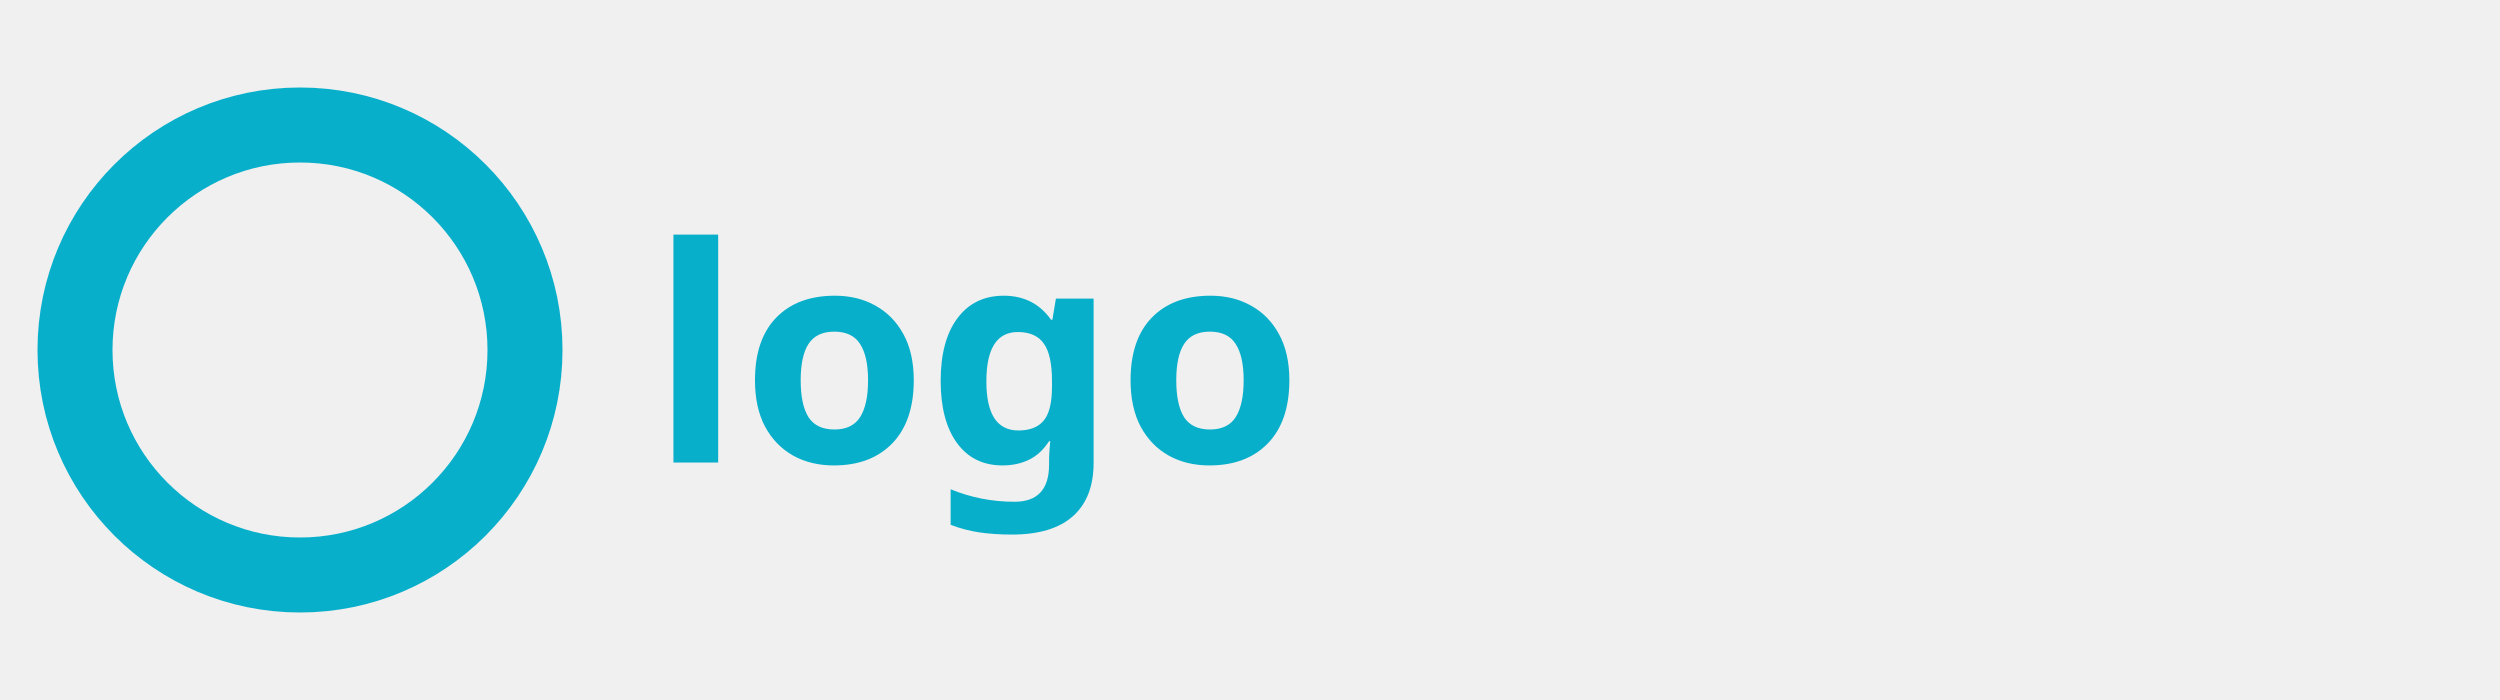
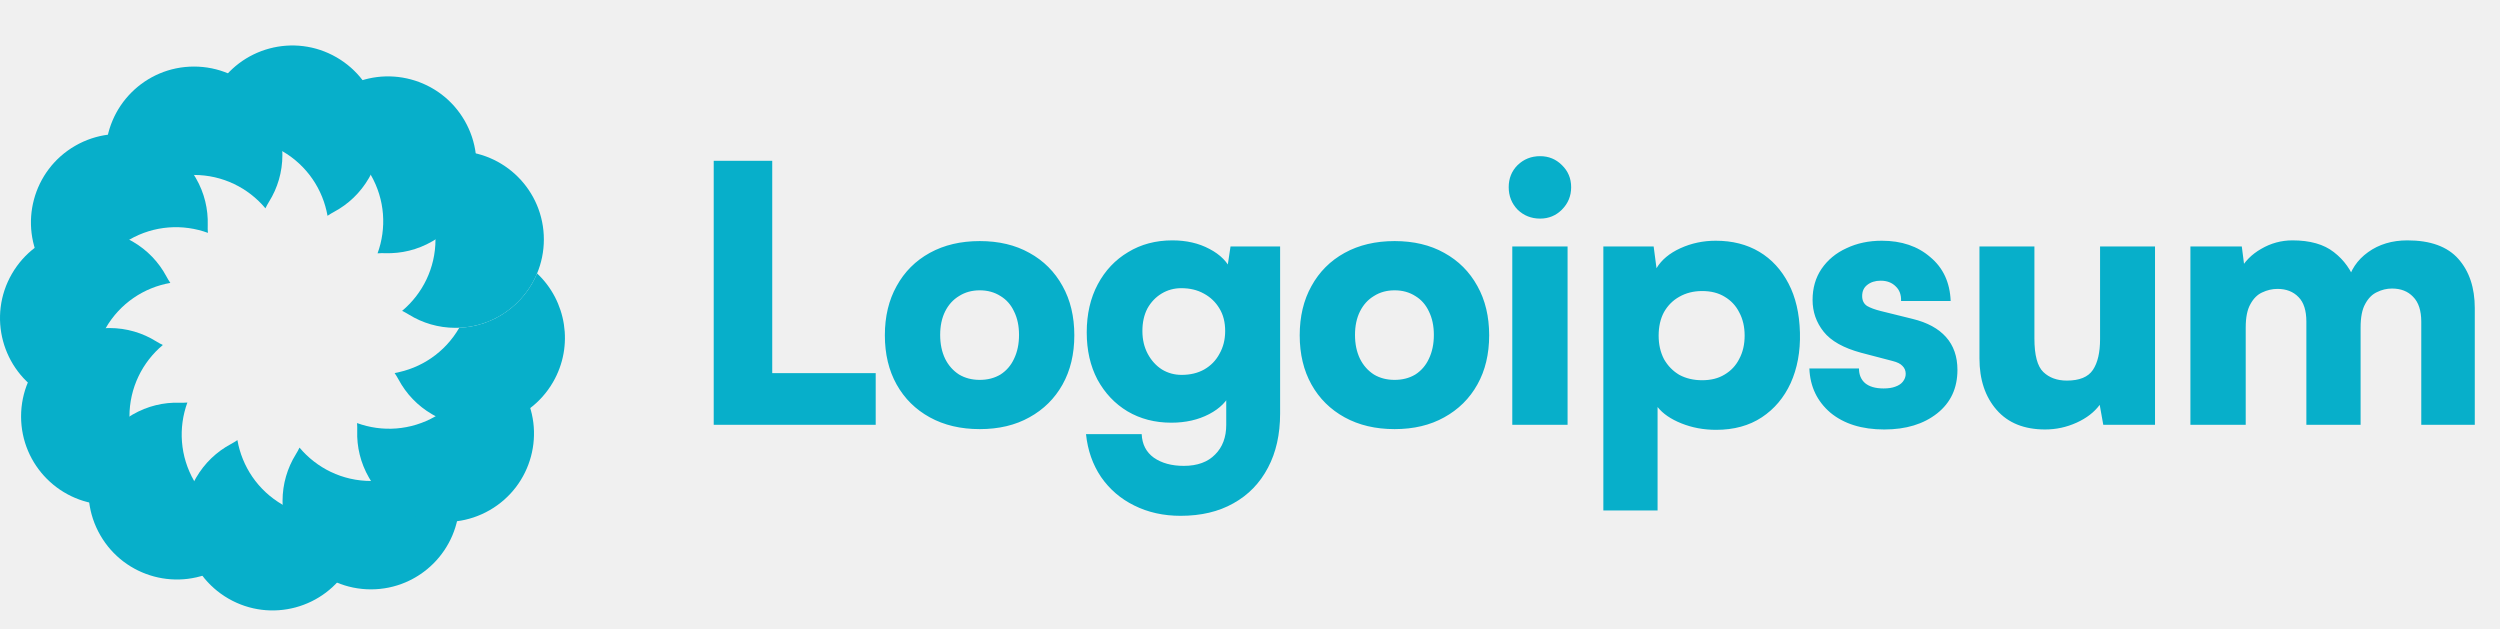
- <svg xmlns="http://www.w3.org/2000/svg" width="200" height="56" viewBox="0 0 200 56">
-   <circle cx="24" cy="28" r="18" fill="none" stroke="#07afca" stroke-width="6" />
-   <text x="52" y="37" fill="#07afca" font-family="sans-serif" font-weight="700" font-size="24">logo</text>
+ <svg xmlns="http://www.w3.org/2000/svg" width="195" height="49" viewBox="0 0 195 49" fill="none">
+   <g clip-path="url(#clip0_335_1145)">
+     <path d="M31.364 24.248C32.956 22.916 33.968 20.914 33.968 18.676C33.968 16.438 32.956 14.436 31.364 13.104C31.547 13.015 31.722 12.919 31.89 12.816C32.945 12.159 34.191 11.78 35.525 11.78C39.334 11.78 42.421 14.868 42.421 18.676C42.421 22.484 39.334 25.571 35.525 25.571C34.191 25.571 32.945 25.192 31.89 24.536C31.722 24.432 31.547 24.336 31.364 24.248Z" fill="#07AFCA" />
+     <path d="M29.45 19.761C30.161 17.811 30.037 15.572 28.918 13.633C27.799 11.695 25.922 10.468 23.877 10.11C23.991 9.942 24.095 9.771 24.188 9.598C24.774 8.501 25.663 7.55 26.819 6.883C30.117 4.979 34.334 6.109 36.239 9.407C38.143 12.705 37.013 16.922 33.715 18.826C32.559 19.494 31.29 19.788 30.048 19.748C29.852 19.741 29.651 19.746 29.45 19.761Z" fill="#07AFCA" />
+     <path d="M25.547 16.833C25.189 14.789 23.961 12.912 22.023 11.793C20.085 10.674 17.846 10.549 15.896 11.261C15.911 11.059 15.915 10.859 15.909 10.662C15.868 9.42 16.163 8.151 16.83 6.996C18.734 3.698 22.952 2.568 26.25 4.472C29.548 6.376 30.678 10.593 28.774 13.892C28.106 15.047 27.155 15.937 26.059 16.523C25.886 16.615 25.715 16.719 25.547 16.833Z" fill="#07AFCA" />
+     <path d="M20.703 16.249C19.371 14.658 17.369 13.646 15.131 13.646C12.893 13.646 10.891 14.658 9.559 16.249C9.47 16.067 9.375 15.891 9.271 15.724C8.614 14.668 8.235 13.422 8.235 12.088C8.235 8.28 11.323 5.192 15.131 5.192C18.939 5.192 22.027 8.28 22.027 12.088C22.027 13.422 21.648 14.668 20.991 15.724C20.887 15.891 20.791 16.067 20.703 16.249Z" fill="#07AFCA" />
+     <path d="M16.216 18.163C14.266 17.451 12.027 17.576 10.088 18.695C8.15 19.814 6.923 21.691 6.564 23.735C6.397 23.622 6.226 23.518 6.052 23.425C4.956 22.839 4.005 21.949 3.338 20.794C1.434 17.496 2.564 13.278 5.862 11.374C9.16 9.47 13.377 10.6 15.281 13.898C15.949 15.054 16.243 16.322 16.203 17.565C16.196 17.761 16.201 17.961 16.216 18.163Z" fill="#07AFCA" />
+     <path d="M13.286 22.067C11.242 22.425 9.365 23.652 8.246 25.591C7.127 27.529 7.002 29.768 7.714 31.718C7.512 31.703 7.312 31.698 7.115 31.705C5.873 31.745 4.605 31.451 3.449 30.784C0.151 28.879 -0.979 24.662 0.925 21.364C2.829 18.066 7.046 16.936 10.345 18.84C11.5 19.507 12.39 20.458 12.976 21.555C13.068 21.728 13.173 21.899 13.286 22.067Z" fill="#07AFCA" />
+     <path d="M12.701 26.91C11.109 28.243 10.097 30.245 10.097 32.483C10.097 34.721 11.109 36.722 12.701 38.055C12.518 38.143 12.343 38.239 12.176 38.343C11.12 38.999 9.874 39.378 8.54 39.378C4.732 39.378 1.644 36.291 1.644 32.483C1.644 28.674 4.732 25.587 8.54 25.587C9.874 25.587 11.12 25.966 12.176 26.622C12.343 26.726 12.518 26.822 12.701 26.91Z" fill="#07AFCA" />
+     <path d="M14.615 31.398C13.903 33.348 14.028 35.588 15.147 37.526C16.266 39.464 18.143 40.691 20.187 41.05C20.074 41.218 19.97 41.388 19.877 41.562C19.291 42.658 18.401 43.609 17.246 44.276C13.948 46.181 9.73 45.05 7.826 41.752C5.922 38.454 7.052 34.237 10.35 32.333C11.506 31.666 12.774 31.371 14.017 31.412C14.213 31.418 14.413 31.413 14.615 31.398Z" fill="#07AFCA" />
+     <path d="M18.518 34.328C18.876 36.373 20.104 38.25 22.042 39.369C23.98 40.488 26.219 40.612 28.169 39.9C28.154 40.102 28.15 40.302 28.156 40.499C28.197 41.741 27.902 43.01 27.235 44.165C25.331 47.464 21.113 48.594 17.815 46.689C14.517 44.785 13.387 40.568 15.291 37.27C15.959 36.114 16.91 35.225 18.006 34.639C18.179 34.546 18.35 34.442 18.518 34.328Z" fill="#07AFCA" />
+     <path d="M23.362 34.913C24.695 36.504 26.696 37.516 28.934 37.516C31.172 37.516 33.174 36.504 34.507 34.913C34.595 35.096 34.691 35.271 34.794 35.438C35.451 36.494 35.83 37.74 35.83 39.074C35.83 42.882 32.742 45.97 28.934 45.97C25.126 45.97 22.039 42.882 22.039 39.074C22.039 37.74 22.418 36.494 23.074 35.438C23.178 35.271 23.274 35.096 23.362 34.913Z" fill="#07AFCA" />
+     <path d="M27.85 32.999C29.8 33.711 32.039 33.586 33.977 32.467C35.915 31.348 37.143 29.471 37.501 27.427C37.669 27.54 37.84 27.645 38.013 27.737C39.109 28.323 40.06 29.213 40.728 30.369C42.632 33.667 41.502 37.884 38.204 39.788C34.906 41.692 30.688 40.562 28.784 37.264C28.117 36.108 27.822 34.84 27.863 33.598C27.869 33.401 27.865 33.201 27.85 32.999Z" fill="#07AFCA" />
+     <path d="M35.824 25.565C35.822 25.567 35.821 25.57 35.82 25.572C34.701 27.51 32.824 28.738 30.779 29.096C30.893 29.264 30.997 29.435 31.09 29.608C31.676 30.704 32.565 31.656 33.721 32.323C37.019 34.227 41.236 33.097 43.14 29.799C44.773 26.971 44.175 23.468 41.893 21.326C40.891 23.732 38.564 25.448 35.824 25.565Z" fill="#07AFCA" />
+     <path d="M60.234 12.543V33.137H55.67V12.543H60.234ZM56.393 33.137L56.477 29.102H68.305V33.137H56.393ZM69.019 26.152C69.019 24.686 69.325 23.406 69.938 22.311C70.55 21.198 71.413 20.335 72.526 19.723C73.639 19.11 74.938 18.804 76.422 18.804C77.906 18.804 79.196 19.11 80.29 19.723C81.404 20.335 82.266 21.198 82.879 22.311C83.491 23.406 83.797 24.686 83.797 26.152C83.797 27.617 83.491 28.898 82.879 29.992C82.266 31.087 81.404 31.941 80.29 32.553C79.196 33.165 77.906 33.471 76.422 33.471C74.938 33.471 73.639 33.165 72.526 32.553C71.413 31.941 70.55 31.087 69.938 29.992C69.325 28.898 69.019 27.617 69.019 26.152ZM73.333 26.124C73.333 26.829 73.463 27.451 73.722 27.989C73.982 28.508 74.344 28.916 74.808 29.213C75.272 29.491 75.81 29.631 76.422 29.631C77.034 29.631 77.572 29.491 78.036 29.213C78.5 28.916 78.853 28.508 79.094 27.989C79.354 27.451 79.484 26.829 79.484 26.124C79.484 25.419 79.354 24.807 79.094 24.287C78.853 23.768 78.5 23.369 78.036 23.09C77.572 22.794 77.034 22.645 76.422 22.645C75.81 22.645 75.272 22.794 74.808 23.09C74.344 23.369 73.982 23.768 73.722 24.287C73.463 24.807 73.333 25.419 73.333 26.124ZM84.765 25.929C84.765 24.5 85.053 23.248 85.628 22.172C86.203 21.096 86.992 20.261 87.993 19.667C88.995 19.055 90.146 18.749 91.444 18.749C92.539 18.749 93.504 18.971 94.339 19.417C95.192 19.862 95.767 20.447 96.064 21.17L95.647 21.448L95.981 19.222H99.849V32.247C99.849 33.879 99.534 35.289 98.903 36.477C98.272 37.683 97.372 38.611 96.203 39.26C95.053 39.909 93.68 40.234 92.085 40.234C90.749 40.234 89.543 39.965 88.466 39.427C87.409 38.907 86.546 38.165 85.878 37.2C85.229 36.236 84.839 35.123 84.709 33.861H89.051C89.088 34.659 89.403 35.271 89.997 35.698C90.609 36.124 91.389 36.338 92.335 36.338C93.393 36.338 94.209 36.041 94.784 35.447C95.359 34.872 95.647 34.102 95.647 33.137V30.187L96.037 30.549C95.74 31.273 95.164 31.857 94.311 32.302C93.457 32.748 92.474 32.97 91.361 32.97C90.081 32.97 88.94 32.673 87.938 32.08C86.954 31.486 86.175 30.66 85.6 29.603C85.043 28.545 84.765 27.321 84.765 25.929ZM89.107 25.818C89.107 26.486 89.246 27.079 89.524 27.599C89.802 28.119 90.174 28.527 90.637 28.823C91.101 29.102 91.611 29.241 92.168 29.241C92.836 29.241 93.42 29.102 93.921 28.823C94.441 28.527 94.84 28.119 95.118 27.599C95.415 27.079 95.563 26.486 95.563 25.818C95.563 25.131 95.415 24.547 95.118 24.064C94.821 23.564 94.413 23.174 93.894 22.896C93.393 22.617 92.808 22.478 92.14 22.478C91.584 22.478 91.073 22.617 90.609 22.896C90.146 23.174 89.775 23.564 89.496 24.064C89.236 24.565 89.107 25.15 89.107 25.818ZM101.377 26.152C101.377 24.686 101.683 23.406 102.295 22.311C102.907 21.198 103.77 20.335 104.883 19.723C105.997 19.11 107.295 18.804 108.78 18.804C110.264 18.804 111.553 19.11 112.648 19.723C113.761 20.335 114.624 21.198 115.236 22.311C115.849 23.406 116.155 24.686 116.155 26.152C116.155 27.617 115.849 28.898 115.236 29.992C114.624 31.087 113.761 31.941 112.648 32.553C111.553 33.165 110.264 33.471 108.78 33.471C107.295 33.471 105.997 33.165 104.883 32.553C103.77 31.941 102.907 31.087 102.295 29.992C101.683 28.898 101.377 27.617 101.377 26.152ZM105.69 26.124C105.69 26.829 105.82 27.451 106.08 27.989C106.34 28.508 106.702 28.916 107.166 29.213C107.629 29.491 108.168 29.631 108.78 29.631C109.392 29.631 109.93 29.491 110.394 29.213C110.858 28.916 111.21 28.508 111.452 27.989C111.711 27.451 111.841 26.829 111.841 26.124C111.841 25.419 111.711 24.807 111.452 24.287C111.21 23.768 110.858 23.369 110.394 23.09C109.93 22.794 109.392 22.645 108.78 22.645C108.168 22.645 107.629 22.794 107.166 23.09C106.702 23.369 106.34 23.768 106.08 24.287C105.82 24.807 105.69 25.419 105.69 26.124ZM117.958 33.137V19.222H122.271V33.137H117.958ZM120.128 17.051C119.442 17.051 118.857 16.819 118.375 16.355C117.911 15.873 117.679 15.288 117.679 14.602C117.679 13.915 117.911 13.34 118.375 12.876C118.857 12.413 119.442 12.181 120.128 12.181C120.796 12.181 121.362 12.413 121.826 12.876C122.308 13.34 122.55 13.915 122.55 14.602C122.55 15.288 122.308 15.873 121.826 16.355C121.362 16.819 120.796 17.051 120.128 17.051ZM125.061 39.817V19.222H128.985L129.207 20.92C129.597 20.27 130.219 19.751 131.072 19.361C131.926 18.971 132.845 18.777 133.827 18.777C135.126 18.777 136.258 19.064 137.223 19.639C138.187 20.215 138.948 21.04 139.505 22.116C140.061 23.174 140.358 24.454 140.396 25.957C140.433 27.423 140.191 28.731 139.672 29.881C139.152 31.013 138.402 31.903 137.418 32.553C136.434 33.202 135.247 33.527 133.855 33.527C132.891 33.527 131.991 33.36 131.156 33.026C130.321 32.692 129.699 32.265 129.291 31.746V39.817H125.061ZM129.374 26.18C129.374 26.866 129.513 27.478 129.792 28.016C130.089 28.536 130.488 28.944 130.989 29.241C131.508 29.519 132.102 29.658 132.769 29.658C133.456 29.658 134.041 29.51 134.523 29.213C135.024 28.916 135.405 28.508 135.664 27.989C135.943 27.469 136.082 26.866 136.082 26.18C136.082 25.493 135.943 24.89 135.664 24.37C135.405 23.851 135.024 23.443 134.523 23.146C134.041 22.849 133.456 22.701 132.769 22.701C132.102 22.701 131.508 22.849 130.989 23.146C130.488 23.424 130.089 23.823 129.792 24.343C129.513 24.862 129.374 25.474 129.374 26.18ZM141.13 28.74H145C145 29.222 145.156 29.603 145.473 29.881C145.806 30.159 146.288 30.299 146.919 30.299C147.29 30.299 147.597 30.252 147.838 30.159C148.098 30.067 148.293 29.937 148.422 29.77C148.571 29.584 148.645 29.38 148.645 29.157C148.645 28.916 148.562 28.712 148.395 28.545C148.246 28.378 147.986 28.248 147.615 28.156L145.167 27.515C143.793 27.144 142.819 26.597 142.244 25.873C141.668 25.15 141.381 24.324 141.381 23.396C141.381 22.469 141.613 21.662 142.077 20.975C142.559 20.27 143.209 19.732 144.025 19.361C144.842 18.971 145.759 18.777 146.78 18.777C148.32 18.777 149.582 19.203 150.565 20.057C151.567 20.892 152.096 22.033 152.152 23.48H148.283C148.302 22.997 148.163 22.617 147.866 22.339C147.569 22.042 147.179 21.894 146.697 21.894C146.27 21.894 145.917 22.005 145.639 22.228C145.379 22.432 145.249 22.719 145.249 23.09C145.249 23.443 145.379 23.703 145.639 23.87C145.899 24.018 146.251 24.148 146.697 24.259L149.174 24.872C150.325 25.15 151.196 25.623 151.79 26.291C152.384 26.959 152.68 27.812 152.68 28.851C152.68 30.28 152.152 31.412 151.094 32.247C150.037 33.082 148.664 33.499 146.975 33.499C145.232 33.499 143.83 33.063 142.773 32.191C141.733 31.3 141.186 30.15 141.13 28.74ZM159.519 33.499C157.886 33.499 156.624 32.989 155.734 31.968C154.844 30.948 154.398 29.612 154.398 27.961V19.222H158.684V26.402C158.684 27.701 158.916 28.573 159.38 29.018C159.844 29.464 160.456 29.686 161.217 29.686C162.2 29.686 162.877 29.408 163.248 28.851C163.619 28.295 163.805 27.497 163.805 26.458V19.222H168.091V33.137H164.056L163.777 31.579C163.35 32.154 162.747 32.618 161.969 32.97C161.189 33.323 160.373 33.499 159.519 33.499ZM175.166 33.137H170.852V19.222H174.86L175.166 21.615L174.693 21.114C175.064 20.409 175.621 19.843 176.363 19.417C177.124 18.971 177.939 18.749 178.812 18.749C180.185 18.749 181.261 19.055 182.041 19.667C182.839 20.279 183.413 21.087 183.765 22.088H183.097C183.32 21.087 183.858 20.279 184.712 19.667C185.566 19.055 186.586 18.749 187.774 18.749C189.573 18.749 190.9 19.231 191.754 20.196C192.606 21.161 193.033 22.441 193.033 24.037V33.137H188.859V25.094C188.859 24.222 188.645 23.573 188.218 23.146C187.81 22.719 187.264 22.506 186.577 22.506C186.169 22.506 185.779 22.599 185.408 22.784C185.037 22.951 184.73 23.257 184.489 23.703C184.248 24.129 184.127 24.742 184.127 25.539V33.137H179.897V25.094C179.897 24.222 179.693 23.582 179.285 23.174C178.876 22.747 178.329 22.534 177.642 22.534C177.235 22.534 176.836 22.627 176.446 22.812C176.075 22.979 175.769 23.285 175.528 23.73C175.287 24.157 175.166 24.76 175.166 25.539V33.137Z" fill="#07AFCA" />
+   </g>
+   <defs>
+     <clipPath id="clip0_335_1145">
+       <rect width="195" height="48.431" fill="white" />
+     </clipPath>
+   </defs>
</svg>
